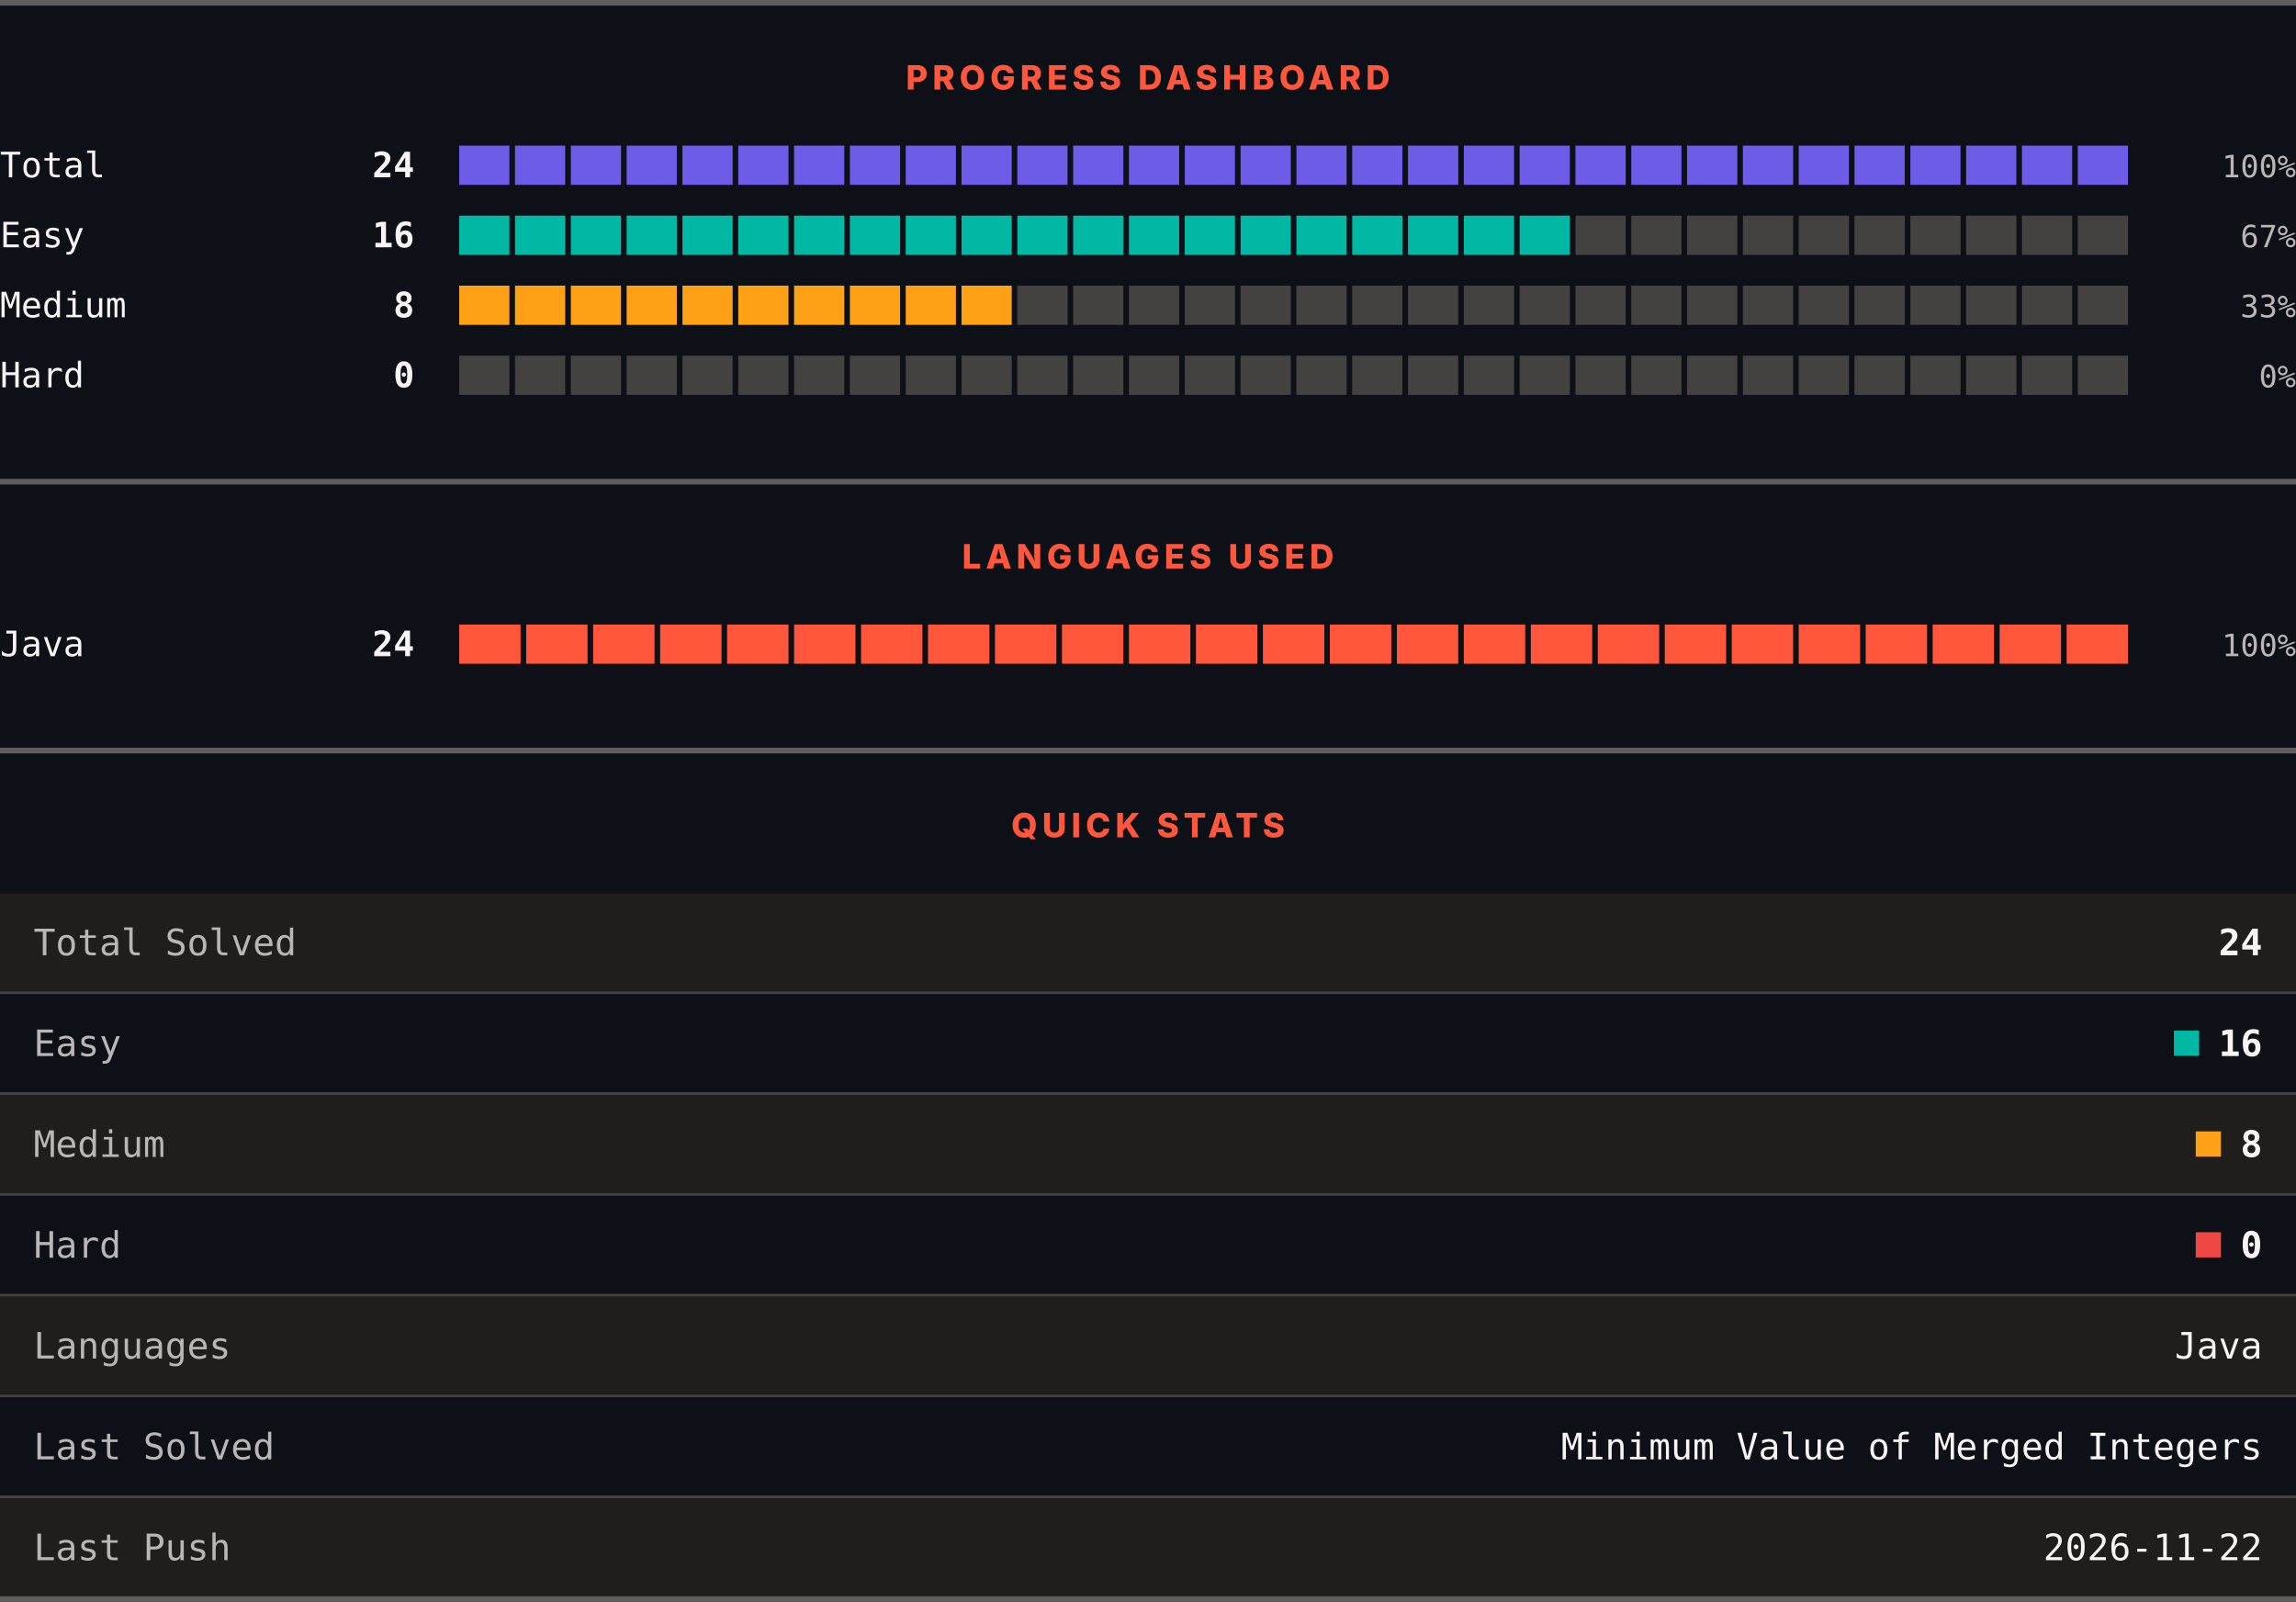
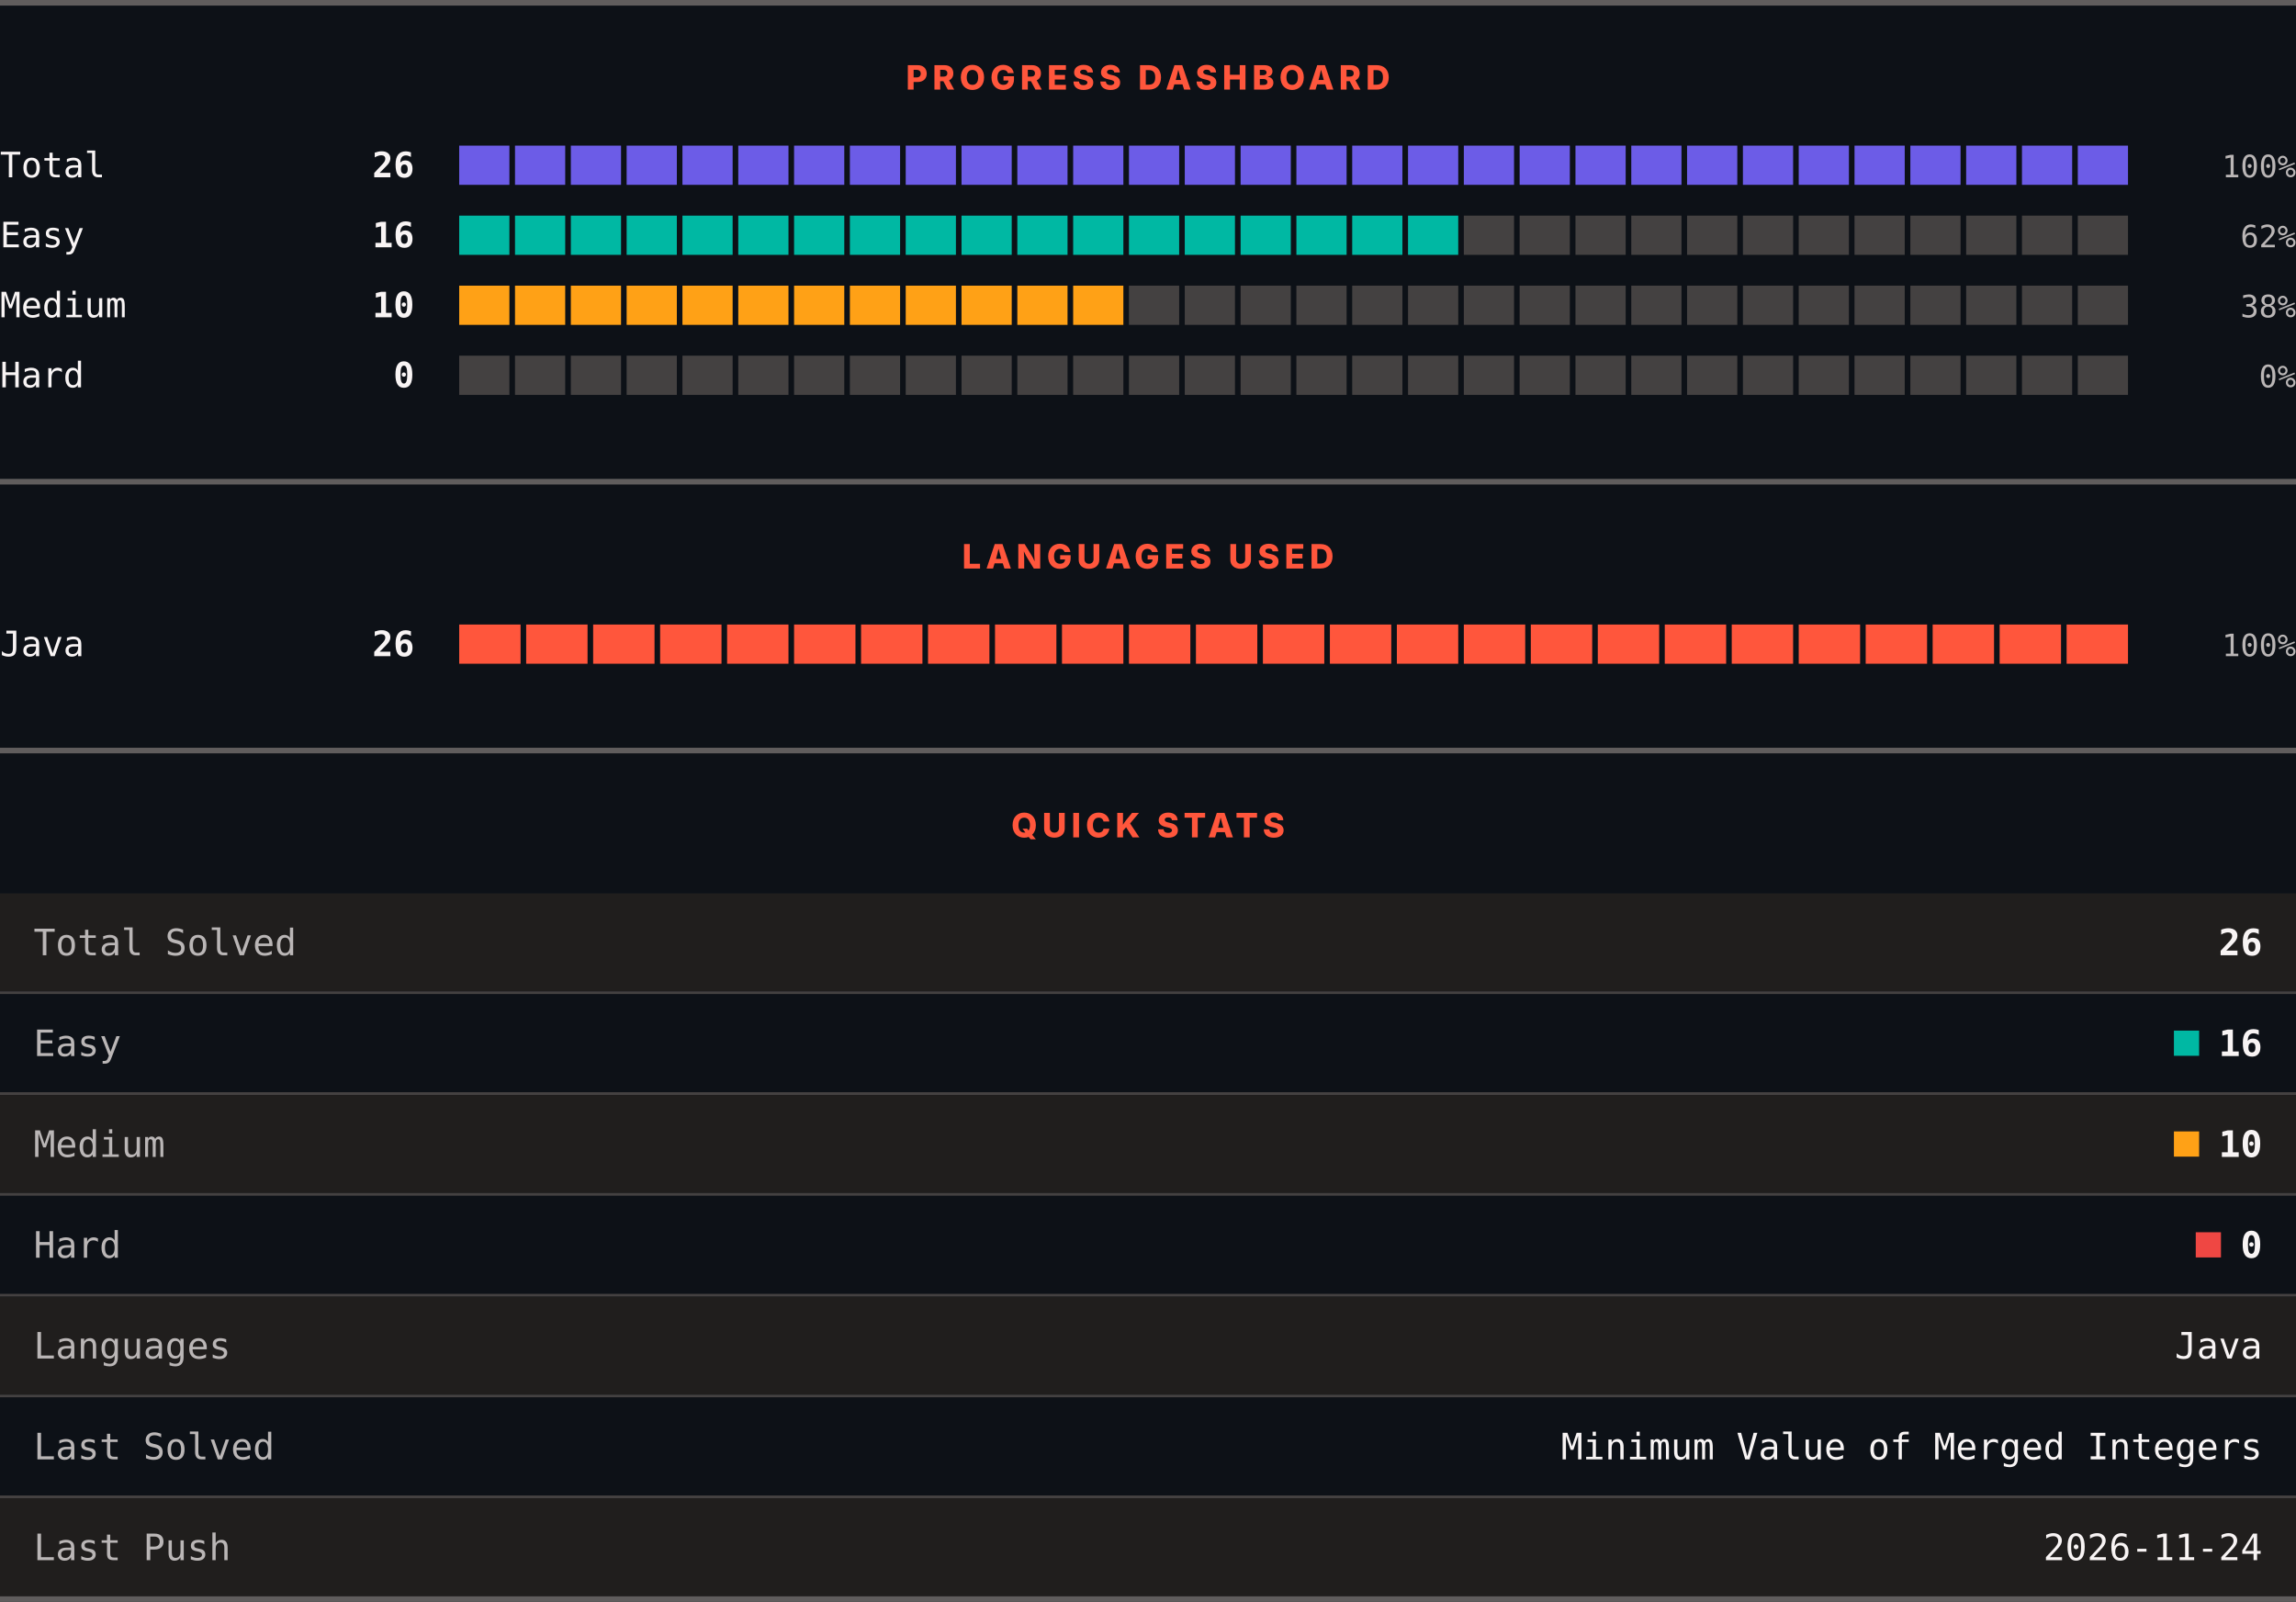
<svg xmlns="http://www.w3.org/2000/svg" width="820" height="572" viewBox="0 0 820 572" role="img" aria-label="LeetCode progress, languages and quick stats">
  <rect width="820" height="572" fill="#0d1117" />
  <rect x="0" y="0" width="820" height="2" fill="#605d5d" />
  <text x="410" y="32" text-anchor="middle" font-family="Archivo, system-ui, -apple-system, Segoe UI, sans-serif" font-size="12" font-weight="800" letter-spacing="1.68" fill="#ff563c">PROGRESS DASHBOARD</text>
  <text x="0" y="63.3" font-family="ui-monospace, SFMono-Regular, Menlo, Consolas, monospace" font-size="12.5" fill="#f8f4f4">Total</text>
-   <text x="148" y="63.3" text-anchor="end" font-family="ui-monospace, SFMono-Regular, Menlo, Consolas, monospace" font-size="12.5" font-weight="700" fill="#f8f4f4">24</text>
+   <text x="148" y="63.3" text-anchor="end" font-family="ui-monospace, SFMono-Regular, Menlo, Consolas, monospace" font-size="12.5" font-weight="700" fill="#f8f4f4">26</text>
  <rect x="164.00" y="52" width="17.93" height="14" fill="#6c5ce7" />
  <rect x="183.93" y="52" width="17.93" height="14" fill="#6c5ce7" />
  <rect x="203.87" y="52" width="17.93" height="14" fill="#6c5ce7" />
  <rect x="223.80" y="52" width="17.93" height="14" fill="#6c5ce7" />
  <rect x="243.73" y="52" width="17.93" height="14" fill="#6c5ce7" />
  <rect x="263.67" y="52" width="17.93" height="14" fill="#6c5ce7" />
  <rect x="283.60" y="52" width="17.93" height="14" fill="#6c5ce7" />
  <rect x="303.53" y="52" width="17.93" height="14" fill="#6c5ce7" />
  <rect x="323.47" y="52" width="17.93" height="14" fill="#6c5ce7" />
  <rect x="343.40" y="52" width="17.93" height="14" fill="#6c5ce7" />
  <rect x="363.33" y="52" width="17.93" height="14" fill="#6c5ce7" />
  <rect x="383.27" y="52" width="17.93" height="14" fill="#6c5ce7" />
  <rect x="403.20" y="52" width="17.93" height="14" fill="#6c5ce7" />
  <rect x="423.13" y="52" width="17.93" height="14" fill="#6c5ce7" />
  <rect x="443.07" y="52" width="17.93" height="14" fill="#6c5ce7" />
  <rect x="463.00" y="52" width="17.93" height="14" fill="#6c5ce7" />
  <rect x="482.93" y="52" width="17.93" height="14" fill="#6c5ce7" />
  <rect x="502.87" y="52" width="17.93" height="14" fill="#6c5ce7" />
  <rect x="522.80" y="52" width="17.93" height="14" fill="#6c5ce7" />
  <rect x="542.73" y="52" width="17.93" height="14" fill="#6c5ce7" />
  <rect x="562.67" y="52" width="17.93" height="14" fill="#6c5ce7" />
  <rect x="582.60" y="52" width="17.93" height="14" fill="#6c5ce7" />
  <rect x="602.53" y="52" width="17.93" height="14" fill="#6c5ce7" />
  <rect x="622.47" y="52" width="17.93" height="14" fill="#6c5ce7" />
  <rect x="642.40" y="52" width="17.93" height="14" fill="#6c5ce7" />
  <rect x="662.33" y="52" width="17.93" height="14" fill="#6c5ce7" />
  <rect x="682.27" y="52" width="17.93" height="14" fill="#6c5ce7" />
  <rect x="702.20" y="52" width="17.93" height="14" fill="#6c5ce7" />
  <rect x="722.13" y="52" width="17.93" height="14" fill="#6c5ce7" />
  <rect x="742.07" y="52" width="17.93" height="14" fill="#6c5ce7" />
  <text x="820" y="63.3" text-anchor="end" font-family="ui-monospace, SFMono-Regular, Menlo, Consolas, monospace" font-size="11" fill="#bab6b6">100%</text>
  <text x="0" y="88.3" font-family="ui-monospace, SFMono-Regular, Menlo, Consolas, monospace" font-size="12.5" fill="#f8f4f4">Easy</text>
  <text x="148" y="88.3" text-anchor="end" font-family="ui-monospace, SFMono-Regular, Menlo, Consolas, monospace" font-size="12.5" font-weight="700" fill="#f8f4f4">16</text>
  <rect x="164.00" y="77" width="17.93" height="14" fill="#00b8a3" />
  <rect x="183.93" y="77" width="17.93" height="14" fill="#00b8a3" />
  <rect x="203.87" y="77" width="17.93" height="14" fill="#00b8a3" />
  <rect x="223.80" y="77" width="17.93" height="14" fill="#00b8a3" />
  <rect x="243.73" y="77" width="17.93" height="14" fill="#00b8a3" />
  <rect x="263.67" y="77" width="17.93" height="14" fill="#00b8a3" />
  <rect x="283.60" y="77" width="17.93" height="14" fill="#00b8a3" />
  <rect x="303.53" y="77" width="17.93" height="14" fill="#00b8a3" />
  <rect x="323.47" y="77" width="17.93" height="14" fill="#00b8a3" />
  <rect x="343.40" y="77" width="17.93" height="14" fill="#00b8a3" />
  <rect x="363.33" y="77" width="17.93" height="14" fill="#00b8a3" />
  <rect x="383.27" y="77" width="17.93" height="14" fill="#00b8a3" />
  <rect x="403.20" y="77" width="17.93" height="14" fill="#00b8a3" />
  <rect x="423.13" y="77" width="17.93" height="14" fill="#00b8a3" />
  <rect x="443.07" y="77" width="17.93" height="14" fill="#00b8a3" />
  <rect x="463.00" y="77" width="17.93" height="14" fill="#00b8a3" />
  <rect x="482.93" y="77" width="17.93" height="14" fill="#00b8a3" />
  <rect x="502.87" y="77" width="17.93" height="14" fill="#00b8a3" />
-   <rect x="522.80" y="77" width="17.93" height="14" fill="#00b8a3" />
-   <rect x="542.73" y="77" width="17.93" height="14" fill="#00b8a3" />
+   <rect x="522.80" y="77" width="17.93" height="14" fill="#444141" />
+   <rect x="542.73" y="77" width="17.93" height="14" fill="#444141" />
  <rect x="562.67" y="77" width="17.93" height="14" fill="#444141" />
  <rect x="582.60" y="77" width="17.93" height="14" fill="#444141" />
  <rect x="602.53" y="77" width="17.93" height="14" fill="#444141" />
  <rect x="622.47" y="77" width="17.93" height="14" fill="#444141" />
  <rect x="642.40" y="77" width="17.93" height="14" fill="#444141" />
  <rect x="662.33" y="77" width="17.93" height="14" fill="#444141" />
  <rect x="682.27" y="77" width="17.93" height="14" fill="#444141" />
  <rect x="702.20" y="77" width="17.93" height="14" fill="#444141" />
  <rect x="722.13" y="77" width="17.93" height="14" fill="#444141" />
  <rect x="742.07" y="77" width="17.93" height="14" fill="#444141" />
-   <text x="820" y="88.3" text-anchor="end" font-family="ui-monospace, SFMono-Regular, Menlo, Consolas, monospace" font-size="11" fill="#bab6b6">67%</text>
+   <text x="820" y="88.3" text-anchor="end" font-family="ui-monospace, SFMono-Regular, Menlo, Consolas, monospace" font-size="11" fill="#bab6b6">62%</text>
  <text x="0" y="113.3" font-family="ui-monospace, SFMono-Regular, Menlo, Consolas, monospace" font-size="12.5" fill="#f8f4f4">Medium</text>
-   <text x="148" y="113.3" text-anchor="end" font-family="ui-monospace, SFMono-Regular, Menlo, Consolas, monospace" font-size="12.5" font-weight="700" fill="#f8f4f4">8</text>
+   <text x="148" y="113.3" text-anchor="end" font-family="ui-monospace, SFMono-Regular, Menlo, Consolas, monospace" font-size="12.5" font-weight="700" fill="#f8f4f4">10</text>
  <rect x="164.00" y="102" width="17.93" height="14" fill="#ffa116" />
  <rect x="183.93" y="102" width="17.93" height="14" fill="#ffa116" />
  <rect x="203.87" y="102" width="17.93" height="14" fill="#ffa116" />
  <rect x="223.80" y="102" width="17.93" height="14" fill="#ffa116" />
  <rect x="243.73" y="102" width="17.93" height="14" fill="#ffa116" />
  <rect x="263.67" y="102" width="17.93" height="14" fill="#ffa116" />
  <rect x="283.60" y="102" width="17.93" height="14" fill="#ffa116" />
  <rect x="303.53" y="102" width="17.93" height="14" fill="#ffa116" />
  <rect x="323.47" y="102" width="17.93" height="14" fill="#ffa116" />
  <rect x="343.40" y="102" width="17.93" height="14" fill="#ffa116" />
-   <rect x="363.33" y="102" width="17.93" height="14" fill="#444141" />
-   <rect x="383.27" y="102" width="17.93" height="14" fill="#444141" />
+   <rect x="363.33" y="102" width="17.93" height="14" fill="#ffa116" />
+   <rect x="383.27" y="102" width="17.93" height="14" fill="#ffa116" />
  <rect x="403.20" y="102" width="17.93" height="14" fill="#444141" />
  <rect x="423.13" y="102" width="17.93" height="14" fill="#444141" />
  <rect x="443.07" y="102" width="17.93" height="14" fill="#444141" />
  <rect x="463.00" y="102" width="17.93" height="14" fill="#444141" />
  <rect x="482.93" y="102" width="17.93" height="14" fill="#444141" />
  <rect x="502.87" y="102" width="17.93" height="14" fill="#444141" />
  <rect x="522.80" y="102" width="17.93" height="14" fill="#444141" />
  <rect x="542.73" y="102" width="17.93" height="14" fill="#444141" />
  <rect x="562.67" y="102" width="17.93" height="14" fill="#444141" />
  <rect x="582.60" y="102" width="17.93" height="14" fill="#444141" />
  <rect x="602.53" y="102" width="17.93" height="14" fill="#444141" />
  <rect x="622.47" y="102" width="17.93" height="14" fill="#444141" />
  <rect x="642.40" y="102" width="17.93" height="14" fill="#444141" />
  <rect x="662.33" y="102" width="17.93" height="14" fill="#444141" />
  <rect x="682.27" y="102" width="17.93" height="14" fill="#444141" />
  <rect x="702.20" y="102" width="17.93" height="14" fill="#444141" />
  <rect x="722.13" y="102" width="17.93" height="14" fill="#444141" />
  <rect x="742.07" y="102" width="17.93" height="14" fill="#444141" />
-   <text x="820" y="113.3" text-anchor="end" font-family="ui-monospace, SFMono-Regular, Menlo, Consolas, monospace" font-size="11" fill="#bab6b6">33%</text>
+   <text x="820" y="113.3" text-anchor="end" font-family="ui-monospace, SFMono-Regular, Menlo, Consolas, monospace" font-size="11" fill="#bab6b6">38%</text>
  <text x="0" y="138.3" font-family="ui-monospace, SFMono-Regular, Menlo, Consolas, monospace" font-size="12.5" fill="#f8f4f4">Hard</text>
  <text x="148" y="138.3" text-anchor="end" font-family="ui-monospace, SFMono-Regular, Menlo, Consolas, monospace" font-size="12.5" font-weight="700" fill="#f8f4f4">0</text>
  <rect x="164.00" y="127" width="17.93" height="14" fill="#444141" />
  <rect x="183.93" y="127" width="17.93" height="14" fill="#444141" />
  <rect x="203.87" y="127" width="17.93" height="14" fill="#444141" />
  <rect x="223.80" y="127" width="17.93" height="14" fill="#444141" />
  <rect x="243.73" y="127" width="17.93" height="14" fill="#444141" />
  <rect x="263.67" y="127" width="17.93" height="14" fill="#444141" />
  <rect x="283.60" y="127" width="17.93" height="14" fill="#444141" />
  <rect x="303.53" y="127" width="17.93" height="14" fill="#444141" />
  <rect x="323.47" y="127" width="17.93" height="14" fill="#444141" />
  <rect x="343.40" y="127" width="17.93" height="14" fill="#444141" />
  <rect x="363.33" y="127" width="17.93" height="14" fill="#444141" />
  <rect x="383.27" y="127" width="17.93" height="14" fill="#444141" />
  <rect x="403.20" y="127" width="17.93" height="14" fill="#444141" />
  <rect x="423.13" y="127" width="17.93" height="14" fill="#444141" />
  <rect x="443.07" y="127" width="17.93" height="14" fill="#444141" />
  <rect x="463.00" y="127" width="17.93" height="14" fill="#444141" />
  <rect x="482.93" y="127" width="17.93" height="14" fill="#444141" />
  <rect x="502.87" y="127" width="17.93" height="14" fill="#444141" />
  <rect x="522.80" y="127" width="17.93" height="14" fill="#444141" />
  <rect x="542.73" y="127" width="17.93" height="14" fill="#444141" />
  <rect x="562.67" y="127" width="17.93" height="14" fill="#444141" />
  <rect x="582.60" y="127" width="17.93" height="14" fill="#444141" />
  <rect x="602.53" y="127" width="17.93" height="14" fill="#444141" />
  <rect x="622.47" y="127" width="17.93" height="14" fill="#444141" />
  <rect x="642.40" y="127" width="17.93" height="14" fill="#444141" />
  <rect x="662.33" y="127" width="17.93" height="14" fill="#444141" />
  <rect x="682.27" y="127" width="17.93" height="14" fill="#444141" />
  <rect x="702.20" y="127" width="17.93" height="14" fill="#444141" />
  <rect x="722.13" y="127" width="17.93" height="14" fill="#444141" />
  <rect x="742.07" y="127" width="17.93" height="14" fill="#444141" />
  <text x="820" y="138.3" text-anchor="end" font-family="ui-monospace, SFMono-Regular, Menlo, Consolas, monospace" font-size="11" fill="#bab6b6">0%</text>
  <rect x="0" y="171" width="820" height="2" fill="#605d5d" />
  <text x="410" y="203" text-anchor="middle" font-family="Archivo, system-ui, -apple-system, Segoe UI, sans-serif" font-size="12" font-weight="800" letter-spacing="1.68" fill="#ff563c">LANGUAGES USED</text>
  <text x="0" y="234.3" font-family="ui-monospace, SFMono-Regular, Menlo, Consolas, monospace" font-size="12.5" fill="#f8f4f4">Java</text>
-   <text x="148" y="234.3" text-anchor="end" font-family="ui-monospace, SFMono-Regular, Menlo, Consolas, monospace" font-size="12.5" font-weight="700" fill="#f8f4f4">24</text>
+   <text x="148" y="234.3" text-anchor="end" font-family="ui-monospace, SFMono-Regular, Menlo, Consolas, monospace" font-size="12.5" font-weight="700" fill="#f8f4f4">26</text>
  <rect x="164.00" y="223" width="21.92" height="14" fill="#ff563c" />
  <rect x="187.92" y="223" width="21.92" height="14" fill="#ff563c" />
  <rect x="211.84" y="223" width="21.92" height="14" fill="#ff563c" />
  <rect x="235.76" y="223" width="21.92" height="14" fill="#ff563c" />
  <rect x="259.68" y="223" width="21.92" height="14" fill="#ff563c" />
  <rect x="283.60" y="223" width="21.92" height="14" fill="#ff563c" />
  <rect x="307.52" y="223" width="21.92" height="14" fill="#ff563c" />
  <rect x="331.44" y="223" width="21.92" height="14" fill="#ff563c" />
  <rect x="355.36" y="223" width="21.92" height="14" fill="#ff563c" />
  <rect x="379.28" y="223" width="21.92" height="14" fill="#ff563c" />
  <rect x="403.20" y="223" width="21.92" height="14" fill="#ff563c" />
  <rect x="427.12" y="223" width="21.92" height="14" fill="#ff563c" />
  <rect x="451.04" y="223" width="21.92" height="14" fill="#ff563c" />
  <rect x="474.96" y="223" width="21.92" height="14" fill="#ff563c" />
  <rect x="498.88" y="223" width="21.92" height="14" fill="#ff563c" />
  <rect x="522.80" y="223" width="21.92" height="14" fill="#ff563c" />
  <rect x="546.72" y="223" width="21.92" height="14" fill="#ff563c" />
  <rect x="570.64" y="223" width="21.92" height="14" fill="#ff563c" />
  <rect x="594.56" y="223" width="21.92" height="14" fill="#ff563c" />
  <rect x="618.48" y="223" width="21.92" height="14" fill="#ff563c" />
  <rect x="642.40" y="223" width="21.92" height="14" fill="#ff563c" />
  <rect x="666.32" y="223" width="21.92" height="14" fill="#ff563c" />
  <rect x="690.24" y="223" width="21.92" height="14" fill="#ff563c" />
  <rect x="714.16" y="223" width="21.92" height="14" fill="#ff563c" />
  <rect x="738.08" y="223" width="21.92" height="14" fill="#ff563c" />
  <text x="820" y="234.3" text-anchor="end" font-family="ui-monospace, SFMono-Regular, Menlo, Consolas, monospace" font-size="11" fill="#bab6b6">100%</text>
  <rect x="0" y="267" width="820" height="2" fill="#605d5d" />
  <text x="410" y="299" text-anchor="middle" font-family="Archivo, system-ui, -apple-system, Segoe UI, sans-serif" font-size="12" font-weight="800" letter-spacing="1.68" fill="#ff563c">QUICK STATS</text>
  <rect x="0" y="319" width="820" height="35" fill="#201e1d" />
  <text x="12" y="341.1" font-family="ui-monospace, SFMono-Regular, Menlo, Consolas, monospace" font-size="13" fill="#bab6b6">Total Solved</text>
-   <text x="808" y="341.1" text-anchor="end" font-family="ui-monospace, SFMono-Regular, Menlo, Consolas, monospace" font-size="13" font-weight="700" fill="#f8f4f4">24</text>
+   <text x="808" y="341.1" text-anchor="end" font-family="ui-monospace, SFMono-Regular, Menlo, Consolas, monospace" font-size="13" font-weight="700" fill="#f8f4f4">26</text>
  <rect x="0" y="354" width="820" height="1" fill="#444141" />
  <rect x="0" y="355" width="820" height="35" fill="#0d1117" />
  <text x="12" y="377.1" font-family="ui-monospace, SFMono-Regular, Menlo, Consolas, monospace" font-size="13" fill="#bab6b6">Easy</text>
  <rect x="776.4" y="368" width="9" height="9" fill="#00b8a3" />
  <text x="808" y="377.1" text-anchor="end" font-family="ui-monospace, SFMono-Regular, Menlo, Consolas, monospace" font-size="13" font-weight="700" fill="#f8f4f4">16</text>
  <rect x="0" y="390" width="820" height="1" fill="#444141" />
  <rect x="0" y="391" width="820" height="35" fill="#201e1d" />
  <text x="12" y="413.1" font-family="ui-monospace, SFMono-Regular, Menlo, Consolas, monospace" font-size="13" fill="#bab6b6">Medium</text>
-   <rect x="784.2" y="404" width="9" height="9" fill="#ffa116" />
-   <text x="808" y="413.1" text-anchor="end" font-family="ui-monospace, SFMono-Regular, Menlo, Consolas, monospace" font-size="13" font-weight="700" fill="#f8f4f4">8</text>
+   <rect x="776.4" y="404" width="9" height="9" fill="#ffa116" />
+   <text x="808" y="413.1" text-anchor="end" font-family="ui-monospace, SFMono-Regular, Menlo, Consolas, monospace" font-size="13" font-weight="700" fill="#f8f4f4">10</text>
  <rect x="0" y="426" width="820" height="1" fill="#444141" />
  <rect x="0" y="427" width="820" height="35" fill="#0d1117" />
  <text x="12" y="449.1" font-family="ui-monospace, SFMono-Regular, Menlo, Consolas, monospace" font-size="13" fill="#bab6b6">Hard</text>
  <rect x="784.2" y="440" width="9" height="9" fill="#ef4743" />
  <text x="808" y="449.1" text-anchor="end" font-family="ui-monospace, SFMono-Regular, Menlo, Consolas, monospace" font-size="13" font-weight="700" fill="#f8f4f4">0</text>
  <rect x="0" y="462" width="820" height="1" fill="#444141" />
  <rect x="0" y="463" width="820" height="35" fill="#201e1d" />
  <text x="12" y="485.1" font-family="ui-monospace, SFMono-Regular, Menlo, Consolas, monospace" font-size="13" fill="#bab6b6">Languages</text>
  <text x="808" y="485.1" text-anchor="end" font-family="ui-monospace, SFMono-Regular, Menlo, Consolas, monospace" font-size="13" fill="#f8f4f4">Java</text>
  <rect x="0" y="498" width="820" height="1" fill="#444141" />
  <rect x="0" y="499" width="820" height="35" fill="#0d1117" />
  <text x="12" y="521.1" font-family="ui-monospace, SFMono-Regular, Menlo, Consolas, monospace" font-size="13" fill="#bab6b6">Last Solved</text>
  <text x="808" y="521.1" text-anchor="end" font-family="ui-monospace, SFMono-Regular, Menlo, Consolas, monospace" font-size="13" fill="#f8f4f4">Minimum Value of Merged Integers</text>
  <rect x="0" y="534" width="820" height="1" fill="#444141" />
  <rect x="0" y="535" width="820" height="35" fill="#201e1d" />
  <text x="12" y="557.1" font-family="ui-monospace, SFMono-Regular, Menlo, Consolas, monospace" font-size="13" fill="#bab6b6">Last Push</text>
-   <text x="808" y="557.1" text-anchor="end" font-family="ui-monospace, SFMono-Regular, Menlo, Consolas, monospace" font-size="13" fill="#f8f4f4">2026-11-22</text>
+   <text x="808" y="557.1" text-anchor="end" font-family="ui-monospace, SFMono-Regular, Menlo, Consolas, monospace" font-size="13" fill="#f8f4f4">2026-11-24</text>
  <rect x="0" y="570" width="820" height="2" fill="#605d5d" />
</svg>
